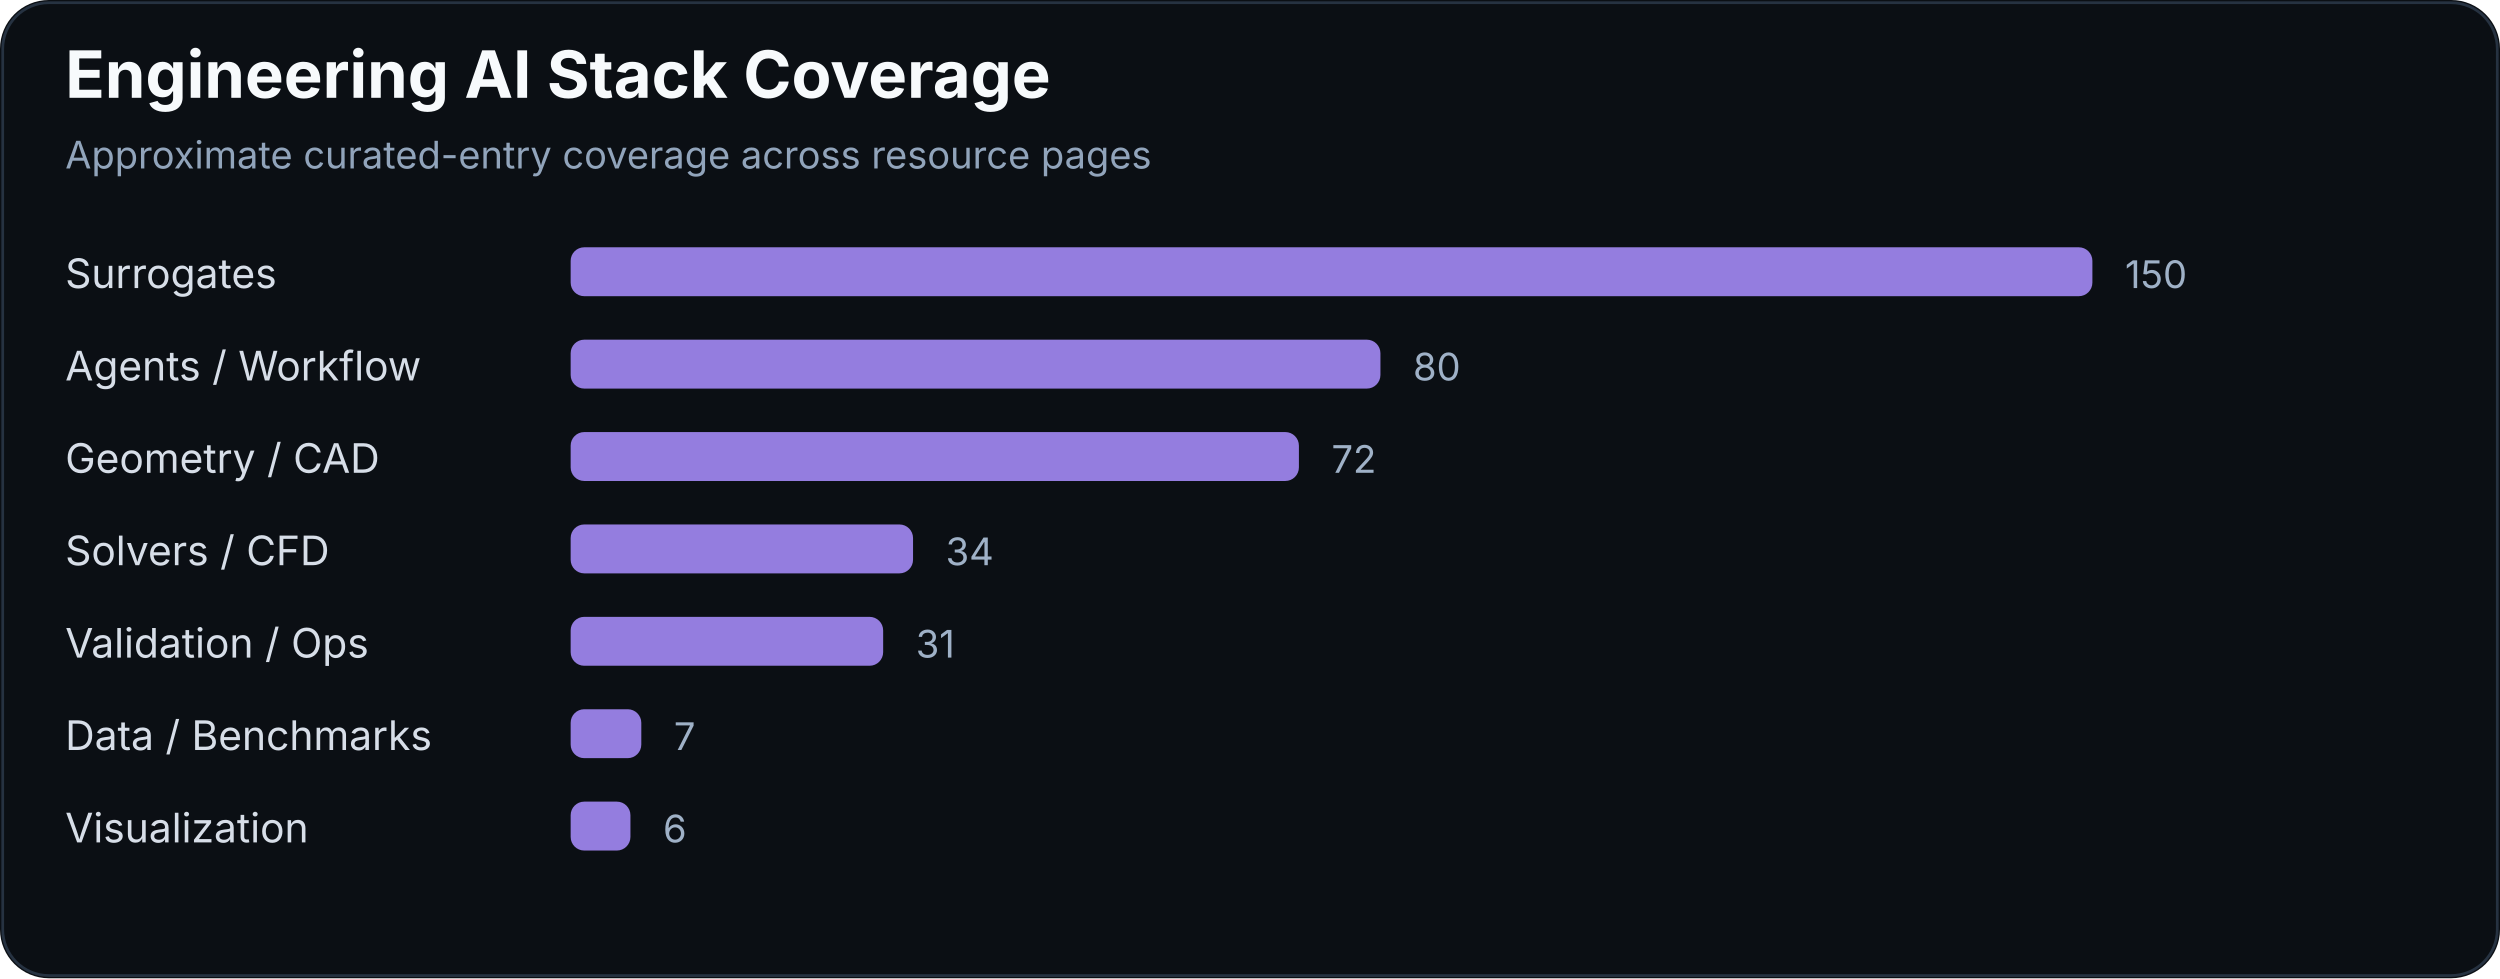
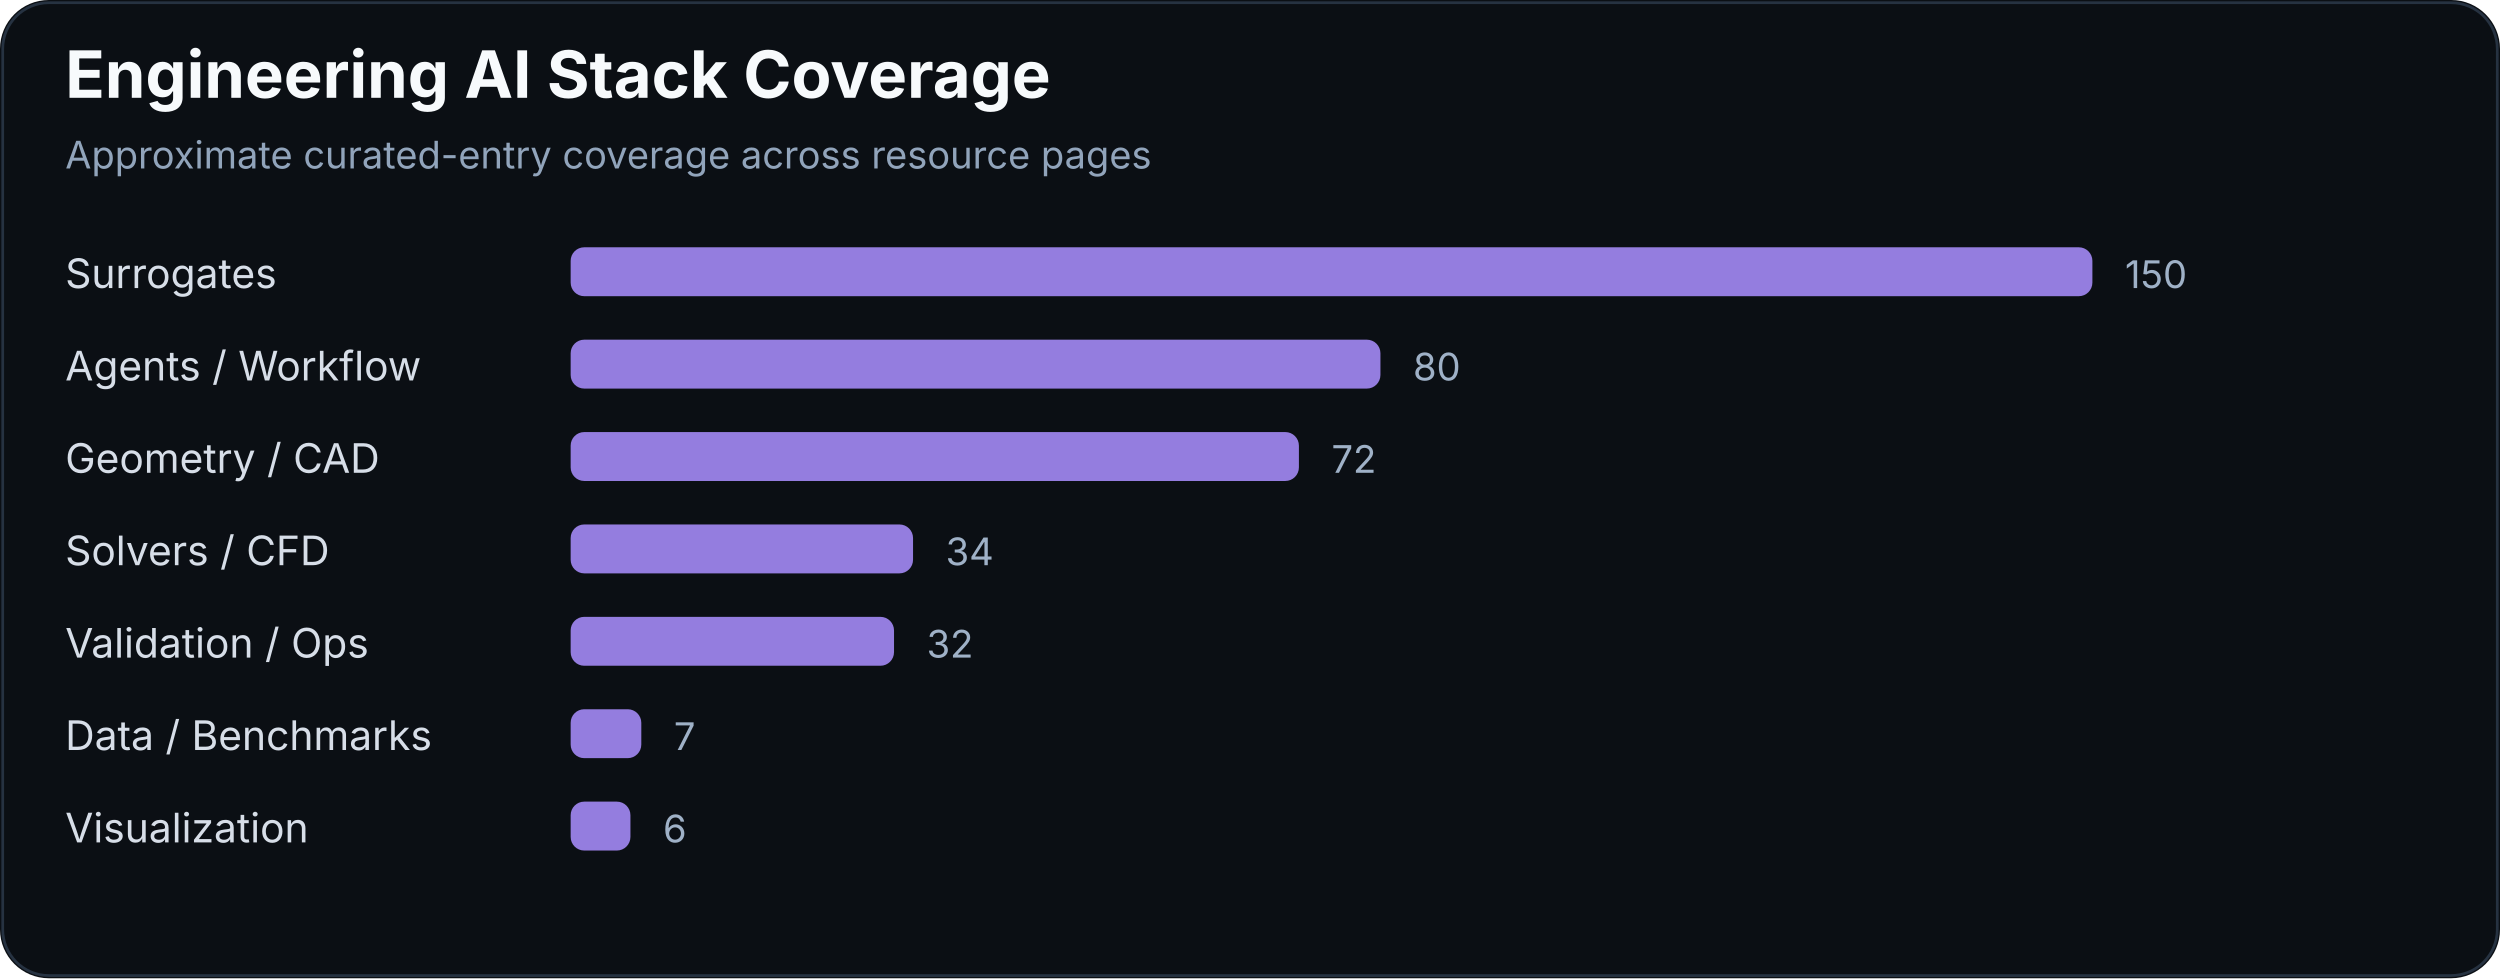
<svg xmlns="http://www.w3.org/2000/svg" width="920" height="360" viewBox="0 0 920 360">
  <rect width="100%" height="100%" rx="18" fill="#0b0f14" />
  <rect x="1" y="1" width="918" height="358" rx="17" fill="none" stroke="#263241" />
  <text x="24" y="36" font-size="24" font-family="Inter, ui-sans-serif, system-ui, -apple-system, Segoe UI, sans-serif" font-weight="700" fill="#f7fafc">Engineering AI Stack Coverage</text>
  <text x="24" y="62" font-size="14" font-family="Inter, ui-sans-serif, system-ui, -apple-system, Segoe UI, sans-serif" fill="#91a4bb">Approximate curated-entry coverage across resource pages</text>
  <g font-family="Inter, ui-sans-serif, system-ui, -apple-system, Segoe UI, sans-serif">
    <text x="24" y="106" font-size="15" fill="#d7dee8">Surrogates</text>
    <rect x="210" y="91" width="560" height="18" rx="5" fill="#a78bfa" opacity="0.88" />
    <text x="782" y="106" font-size="14" fill="#9fb1c7">150</text>
    <text x="24" y="140" font-size="15" fill="#d7dee8">Agents / Workflow</text>
    <rect x="210" y="125" width="298" height="18" rx="5" fill="#a78bfa" opacity="0.88" />
    <text x="520" y="140" font-size="14" fill="#9fb1c7">80</text>
    <text x="24" y="174" font-size="15" fill="#d7dee8">Geometry / CAD</text>
    <rect x="210" y="159" width="268" height="18" rx="5" fill="#a78bfa" opacity="0.88" />
    <text x="490" y="174" font-size="14" fill="#9fb1c7">72</text>
    <text x="24" y="208" font-size="15" fill="#d7dee8">Solvers / CFD</text>
    <rect x="210" y="193" width="126" height="18" rx="5" fill="#a78bfa" opacity="0.88" />
    <text x="348" y="208" font-size="14" fill="#9fb1c7">34</text>
    <text x="24" y="242" font-size="15" fill="#d7dee8">Validation / Ops</text>
-     <rect x="210" y="227" width="115" height="18" rx="5" fill="#a78bfa" opacity="0.88" />
-     <text x="337" y="242" font-size="14" fill="#9fb1c7">31</text>
+     <rect x="210" y="227" width="119" height="18" rx="5" fill="#a78bfa" opacity="0.88" />
+     <text x="341" y="242" font-size="14" fill="#9fb1c7">32</text>
    <text x="24" y="276" font-size="15" fill="#d7dee8">Data / Benchmarks</text>
    <rect x="210" y="261" width="26" height="18" rx="5" fill="#a78bfa" opacity="0.88" />
    <text x="248" y="276" font-size="14" fill="#9fb1c7">7</text>
    <text x="24" y="310" font-size="15" fill="#d7dee8">Visualization</text>
    <rect x="210" y="295" width="22" height="18" rx="5" fill="#a78bfa" opacity="0.88" />
    <text x="244" y="310" font-size="14" fill="#9fb1c7">6</text>
  </g>
</svg>
